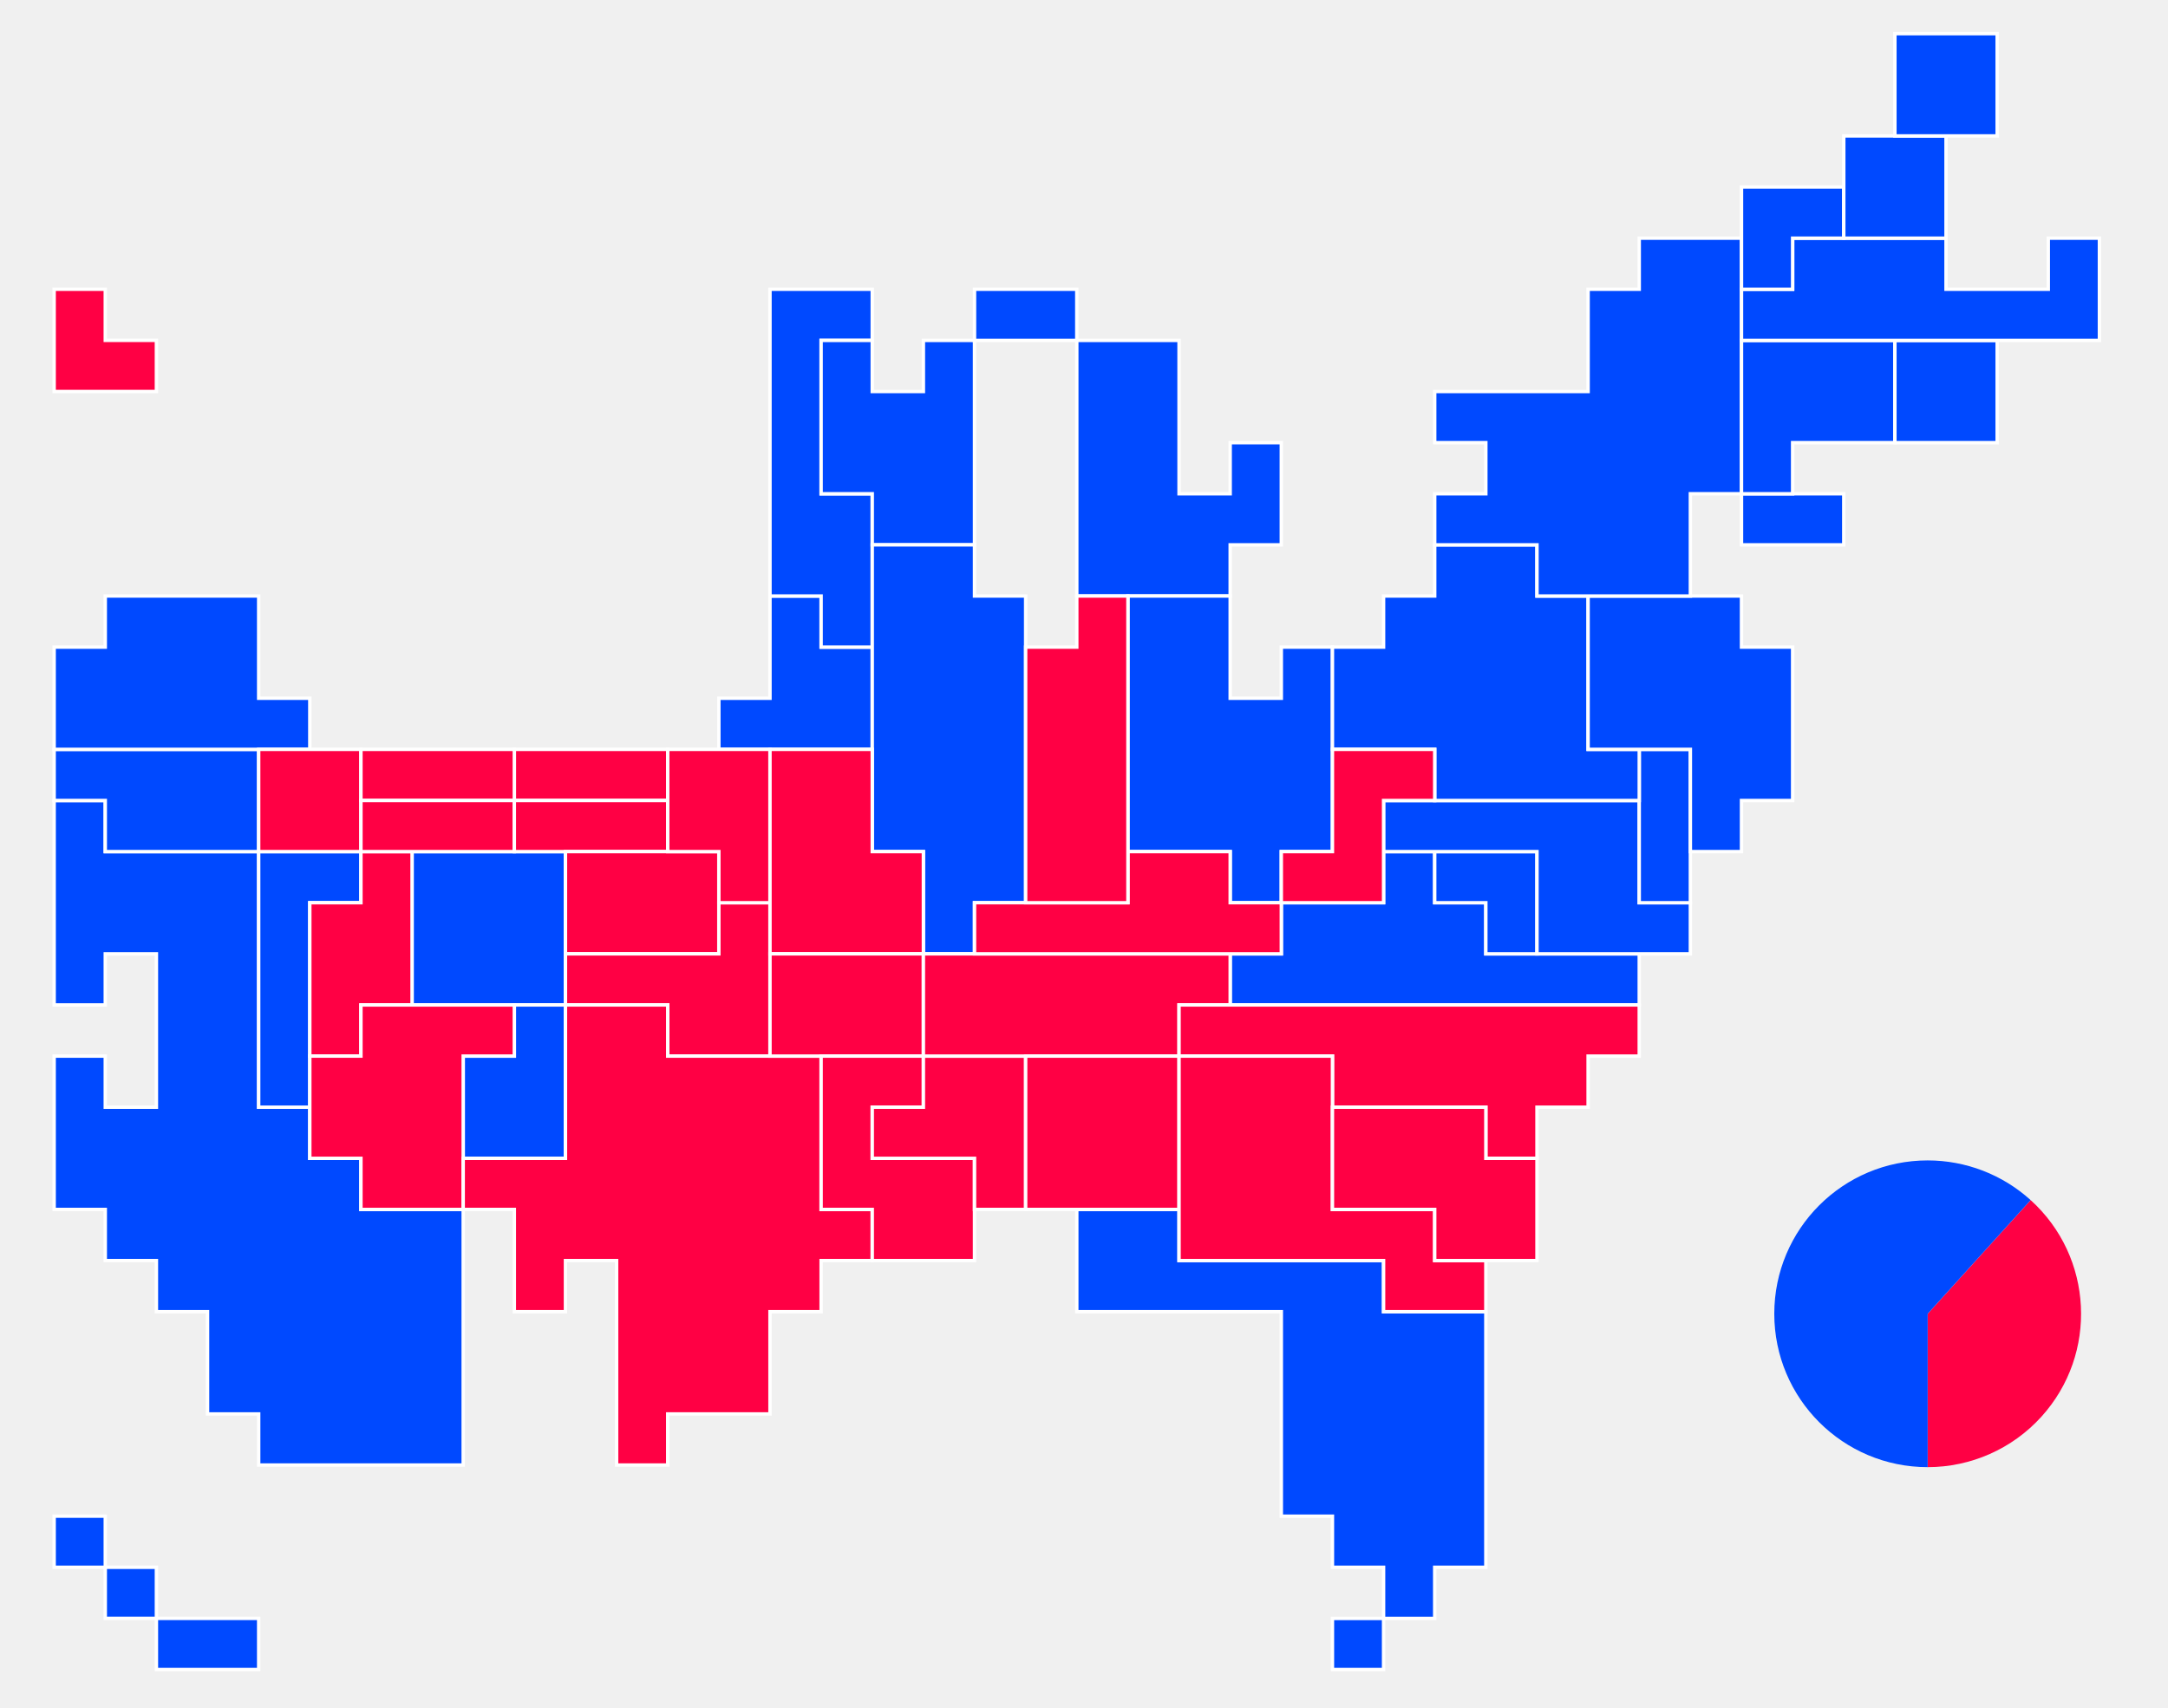
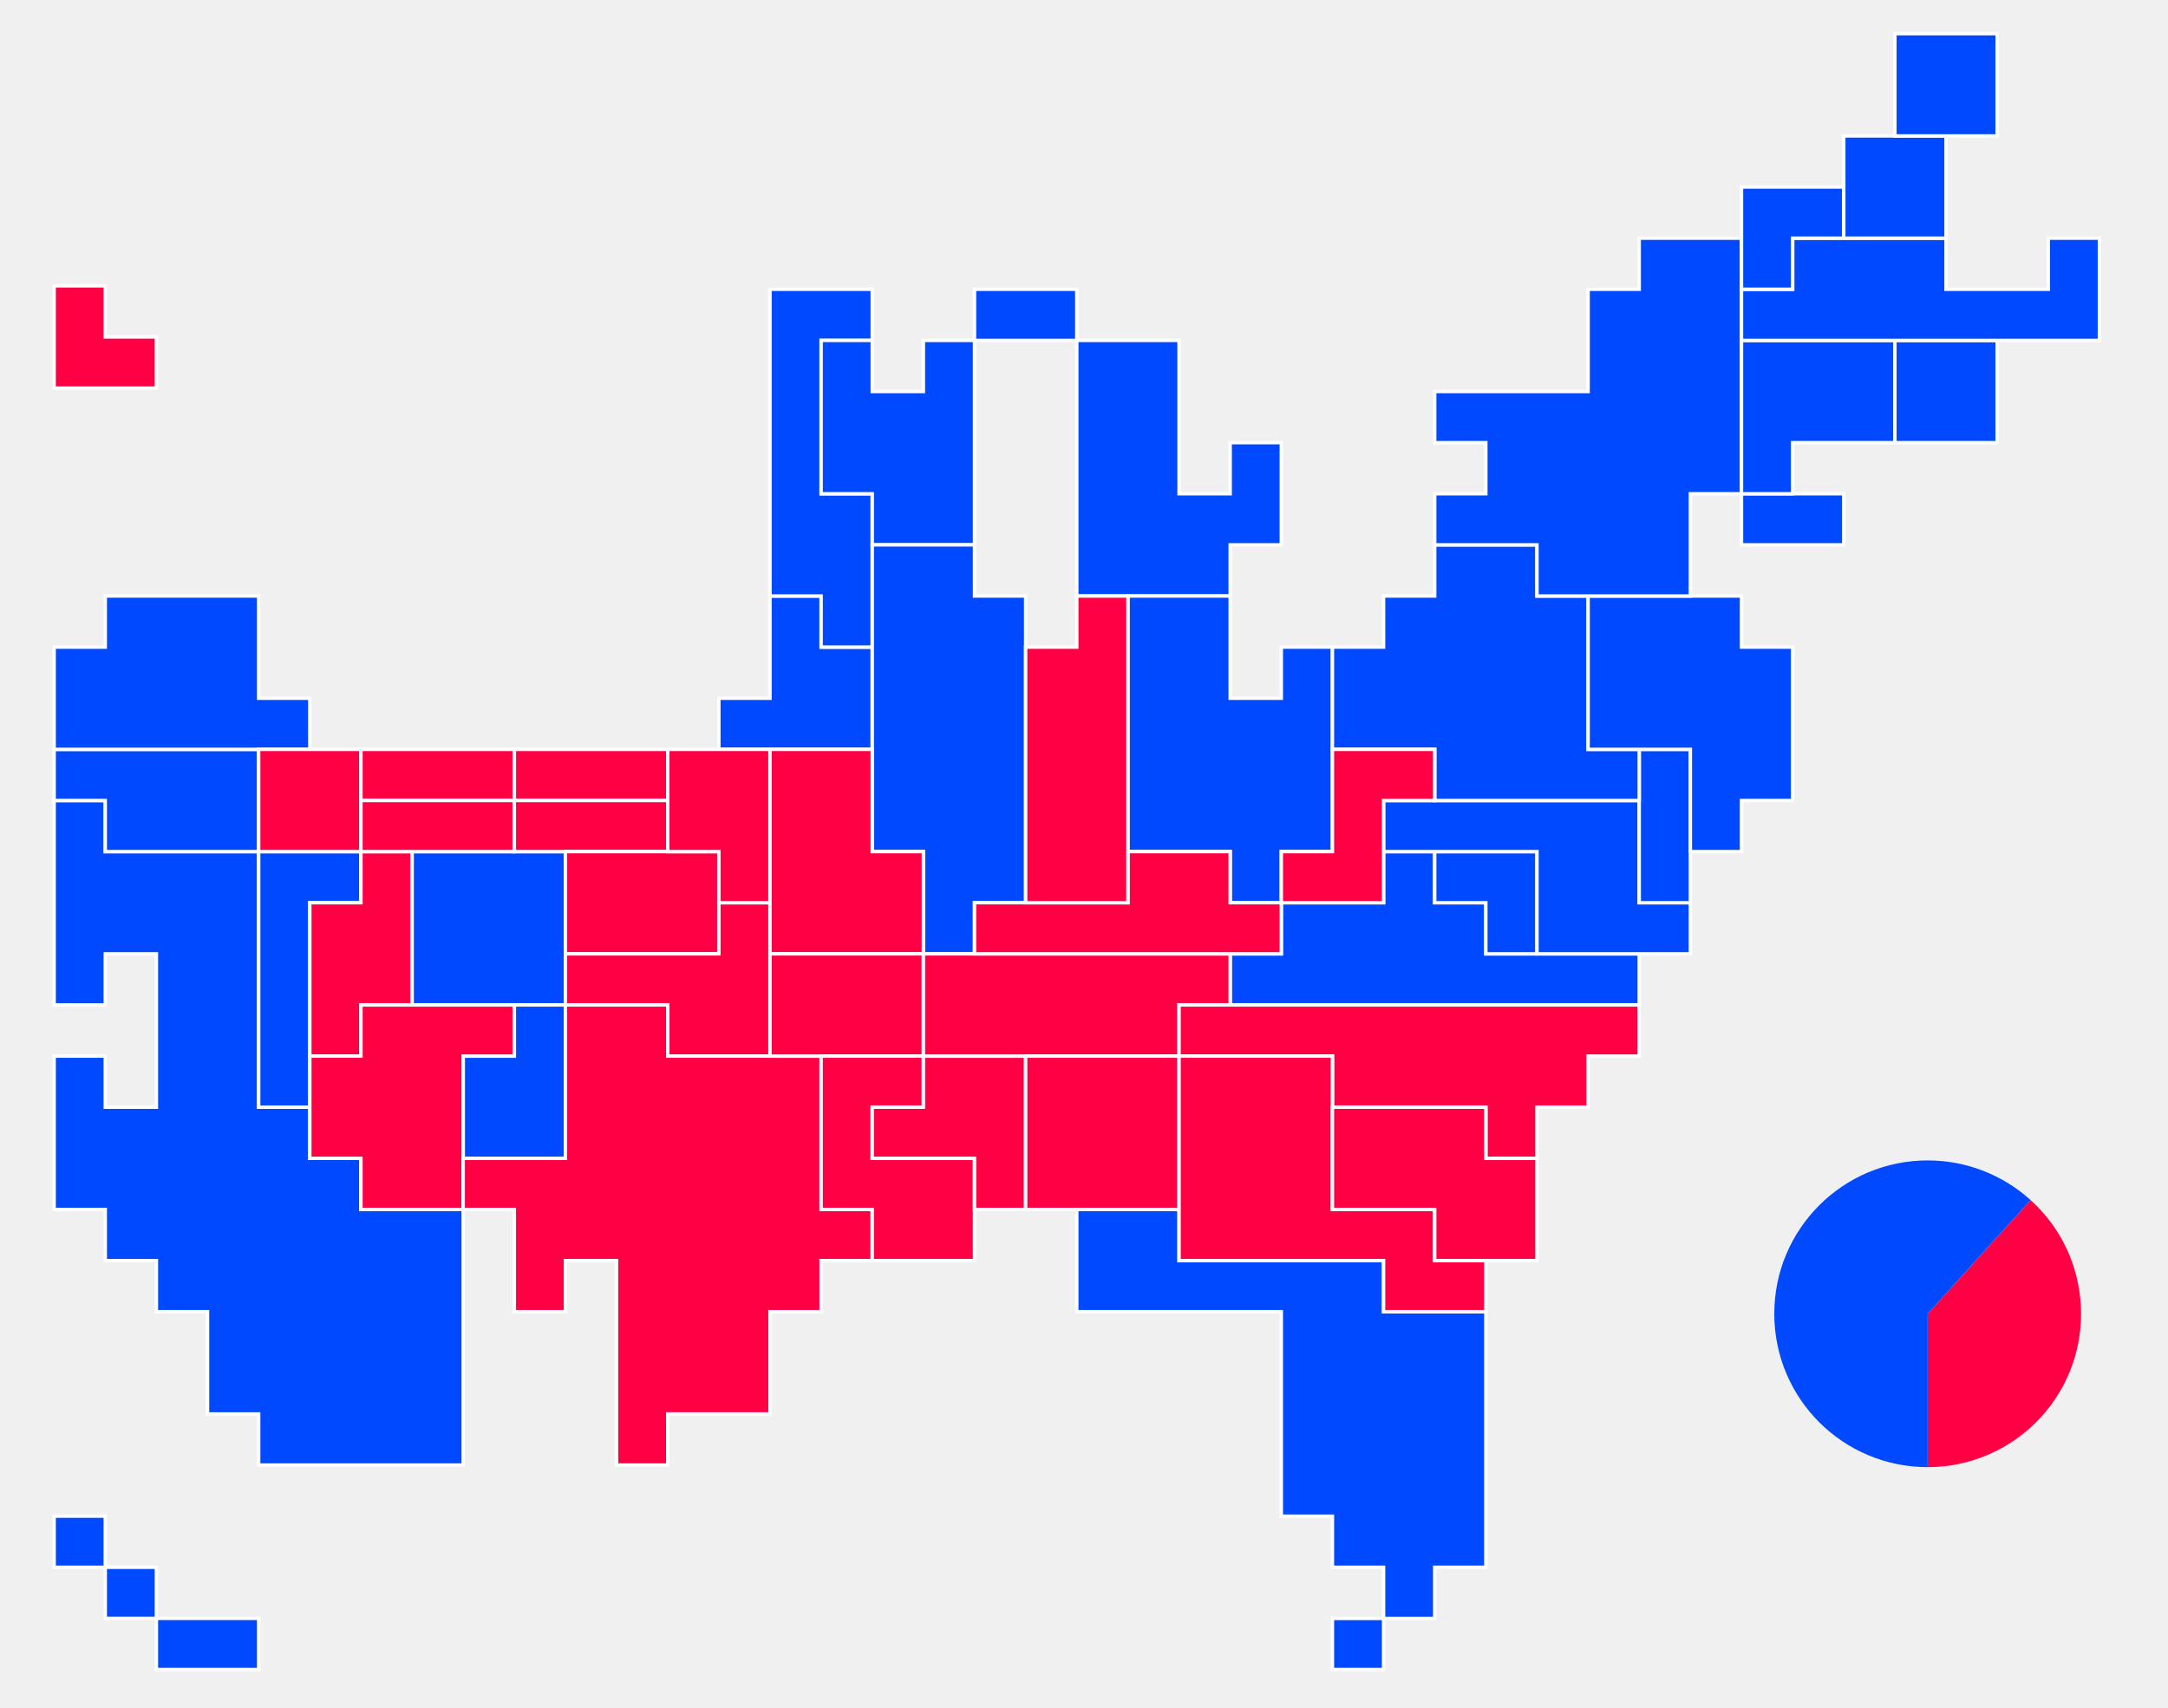
<svg xmlns="http://www.w3.org/2000/svg" width="1272" height="1002" id="svg2" version="1.1">
  <defs id="defs4" />
  <g id="layer2" style="display:inline">
    <g id="states" style="stroke-width:2;stroke-miterlimit:4;stroke-dasharray:none" transform="translate(-1018.234,257.3869)">
      <g id="blues" style="stroke-width:2;stroke-miterlimit:4;stroke-dasharray:none">
        <path style="fill:#0049ff;fill-opacity:1;fill-rule:nonzero;stroke:#ffffff;stroke-width:2;stroke-linecap:round;stroke-linejoin:miter;stroke-miterlimit:4;stroke-opacity:1;stroke-dasharray:none" d="m 1050,212.375 0,30 0,30 0,30 0,30 30,0 0,-30 30,0 0,30 0,30 0,30 -30,0 0,-30 -30,0 0,30 0,30 0,30 30,0 0,30 30,0 0,30 30,0 0,30 0,30 30,0 0,30 30,0 30,0 30,0 30,0 0,-30 0,-30 0,-30 0,-30 0,-30 -30,0 -30,0 0,-30 -30,0 0,-30 -30,0 0,-30 0,-30 0,-30 0,-30 0,-30 -30,0 -30,0 -30,0 0,-30 -30,0 z" id="rect3808" />
        <path style="fill:#0049ff;fill-opacity:1;fill-rule:nonzero;stroke:#ffffff;stroke-width:2;stroke-linejoin:miter;stroke-miterlimit:4;stroke-opacity:1;stroke-dasharray:none" d="m 1050,182.375 0,30 30,0 0,30 30,0 30,0 30,0 0,-30 0,-30 -30,0 -30,0 -30,0 -30,0 z" id="rect3808-29" />
        <path style="fill:#0049ff;fill-opacity:1;fill-rule:nonzero;stroke:#ffffff;stroke-width:2;stroke-linejoin:miter;stroke-miterlimit:4;stroke-opacity:1;stroke-dasharray:none" d="m 1080,92.375 0,30 -30,0 0,30 0,30 30,0 30,0 30,0 30,0 30,0 0,-30 -30,0 0,-30 0,-30 -30,0 -30,0 -30,0 z" id="rect3808-64" />
        <path style="fill:#0049ff;fill-opacity:1;fill-rule:nonzero;stroke:#ffffff;stroke-width:2;stroke-linejoin:miter;stroke-miterlimit:4;stroke-opacity:1;stroke-dasharray:none" d="m 1170,242.375 0,30 0,30 0,30 0,30 0,30 30,0 0,-30 0,-30 0,-30 0,-30 30,0 0,-30 -30,0 -30,0 z" id="rect3808-64-1-9" />
        <path style="fill:#0049ff;fill-opacity:1;fill-rule:nonzero;stroke:#ffffff;stroke-linecap:round;stroke-linejoin:miter;stroke-opacity:1" d="m 1260,242.362 90,0 0,90 -90,0 z" id="rect4847" />
        <path style="fill:#0049ff;fill-opacity:1;fill-rule:nonzero;stroke:#ffffff;stroke-width:2;stroke-linecap:round;stroke-linejoin:miter;stroke-miterlimit:4;stroke-opacity:1;stroke-dasharray:none" d="m 1320,332.375 0,30 -30,0 0,30 0,30 30,0 30,0 0,-30 0,-30 0,-30 -30,0 z" id="rect4851-7" />
        <path style="fill:#0049ff;fill-opacity:1;fill-rule:nonzero;stroke:#ffffff;stroke-width:2;stroke-linecap:round;stroke-linejoin:miter;stroke-miterlimit:4;stroke-opacity:1;stroke-dasharray:none" d="m 1470,92.375 0,30 0,30 -30,0 0,30 30,0 30,0 30,0 0,-30 0,-30 -30,0 0,-30 -30,0 z" id="rect5428-4" />
        <path style="fill:#0049ff;fill-opacity:1;fill-rule:nonzero;stroke:#ffffff;stroke-width:2;stroke-linecap:round;stroke-linejoin:miter;stroke-miterlimit:4;stroke-opacity:1;stroke-dasharray:none" d="m 1470,-87.625 0,30 0,30 0,30 0,30 0,30 0,30 30,0 0,30 30,0 0,-30 0,-30 0,-30 -30,0 0,-30 0,-30 0,-30 30,0 0,-30 -30,0 -30,0 z" id="rect5428-4-9" />
        <path style="fill:#0049ff;fill-opacity:1;fill-rule:nonzero;stroke:#ffffff;stroke-width:2;stroke-linecap:round;stroke-linejoin:miter;stroke-miterlimit:4;stroke-opacity:1;stroke-dasharray:none" d="m 1500,-57.625 0,30 0,30 0,30 30,0 0,30 30,0 30,0 0,-30 0,-30 0,-30 0,-30 -30,0 0,30 -30,0 0,-30 -30,0 z" id="rect5428-4-5" />
        <path style="fill:#0049ff;fill-opacity:1;fill-rule:nonzero;stroke:#ffffff;stroke-width:2;stroke-linecap:round;stroke-linejoin:miter;stroke-miterlimit:4;stroke-opacity:1;stroke-dasharray:none" d="m 1530,62.375 0,30 0,30 0,30 0,30 0,30 0,30 30,0 0,30 0,30 30,0 0,-30 30,0 0,-30 0,-30 0,-30 0,-30 0,-30 0,-30 -30,0 0,-30 -30,0 -30,0 z" id="rect5428-4-8" />
        <path style="fill:#0049ff;fill-opacity:1;fill-rule:nonzero;stroke:#ffffff;stroke-width:2;stroke-linecap:round;stroke-linejoin:miter;stroke-miterlimit:4;stroke-opacity:1;stroke-dasharray:none" d="m 1590,-87.625 0,30 30,0 30,0 0,-30 -30,0 -30,0 z m 60,30 0,30 0,30 0,30 0,30 0,30 30,0 30,0 30,0 0,-30 30,0 0,-30 0,-30 -30,0 0,30 -30,0 0,-30 0,-30 0,-30 -30,0 -30,0 z" id="rect5428-4-3" />
        <path style="fill:#0049ff;fill-opacity:1;fill-rule:nonzero;stroke:#ffffff;stroke-width:2;stroke-linecap:round;stroke-linejoin:miter;stroke-miterlimit:4;stroke-opacity:1;stroke-dasharray:none" d="m 1680,92.375 0,30 0,30 0,30 0,30 0,30 30,0 30,0 0,30 30,0 0,-30 30,0 0,-30 0,-30 0,-30 0,-30 -30,0 0,30 -30,0 0,-30 0,-30 -30,0 -30,0 z" id="rect5428-4-2" />
        <path style="fill:#0049ff;fill-opacity:1;fill-rule:nonzero;stroke:#ffffff;stroke-width:2;stroke-linecap:round;stroke-linejoin:miter;stroke-miterlimit:4;stroke-opacity:1;stroke-dasharray:none" d="m 1830,242.375 0,30 -30,0 -30,0 0,30 -30,0 0,30 30,0 30,0 30,0 30,0 30,0 30,0 30,0 30,0 0,-30 -30,0 -30,0 -30,0 0,-30 -30,0 0,-30 -30,0 z" id="rect5428-4-38" />
        <path style="fill:#0049ff;fill-opacity:1;fill-rule:nonzero;stroke:#ffffff;stroke-width:2;stroke-linecap:round;stroke-linejoin:miter;stroke-miterlimit:4;stroke-opacity:1;stroke-dasharray:none" d="m 1650,452.375 0,30 0,30 30,0 30,0 30,0 30,0 0,30 0,30 0,30 0,30 30,0 0,30 30,0 0,30 30,0 0,-30 30,0 0,-30 0,-30 0,-30 0,-30 0,-30 -30,0 -30,0 0,-30 -30,0 -30,0 -30,0 -30,0 0,-30 -30,0 -30,0 z m 180,240 -30,0 0,30 30,0 0,-30 z" id="rect5428-4-1" />
        <path style="fill:#0049ff;fill-opacity:1;fill-rule:nonzero;stroke:#ffffff;stroke-width:2;stroke-linecap:round;stroke-linejoin:miter;stroke-miterlimit:4;stroke-opacity:1;stroke-dasharray:none" d="m 1860,242.375 0,30 30,0 0,30 30,0 0,-30 0,-30 -30,0 -30,0 z" id="rect5428-4-88" />
        <path style="fill:#0049ff;fill-opacity:1;fill-rule:nonzero;stroke:#ffffff;stroke-width:2;stroke-linecap:round;stroke-linejoin:miter;stroke-miterlimit:4;stroke-opacity:1;stroke-dasharray:none" d="m 1830,212.375 0,30 30,0 30,0 30,0 0,30 0,30 30,0 30,0 30,0 0,-30 -30,0 0,-30 0,-30 -30,0 -30,0 -30,0 -30,0 -30,0 z" id="rect5428-4-89" />
        <path style="fill:#0049ff;fill-opacity:1;fill-rule:nonzero;stroke:#ffffff;stroke-width:2;stroke-linecap:round;stroke-linejoin:miter;stroke-miterlimit:4;stroke-opacity:1;stroke-dasharray:none" d="m 1980,182.375 0,30 0,30 0,30 30,0 0,-30 0,-30 0,-30 -30,0 z" id="rect5428-4-0" />
        <path style="fill:#0049ff;fill-opacity:1;fill-rule:nonzero;stroke:#ffffff;stroke-width:2;stroke-linecap:round;stroke-linejoin:miter;stroke-miterlimit:4;stroke-opacity:1;stroke-dasharray:none" d="m 1860,62.375 0,30 -30,0 0,30 -30,0 0,30 0,30 30,0 30,0 0,30 30,0 30,0 30,0 30,0 0,-30 -30,0 0,-30 0,-30 0,-30 -30,0 0,-30 -30,0 -30,0 z" id="rect5428-4-7" />
        <path style="fill:#0049ff;fill-opacity:1;fill-rule:nonzero;stroke:#ffffff;stroke-width:2;stroke-linecap:round;stroke-linejoin:miter;stroke-miterlimit:4;stroke-opacity:1;stroke-dasharray:none" d="m 1950,92.375 0,30 0,30 0,30 30,0 30,0 0,30 0,30 30,0 0,-30 30,0 0,-30 0,-30 0,-30 -30,0 0,-30 -30,0 -30,0 -30,0 z" id="rect5428-4-26" />
        <path style="fill:#0049ff;fill-opacity:1;fill-rule:nonzero;stroke:#ffffff;stroke-width:2;stroke-linecap:round;stroke-linejoin:miter;stroke-miterlimit:4;stroke-opacity:1;stroke-dasharray:none" d="m 1980,-117.625 0,30 -30,0 0,30 0,30 -30,0 -30,0 -30,0 0,30 30,0 0,30 -30,0 0,30 30,0 30,0 0,30 30,0 30,0 30,0 0,-30 0,-30 30,0 0,-30 0,-30 0,-30 0,-30 0,-30 -30,0 -30,0 z m 60,150 0,30 30,0 30,0 0,-30 -30,0 -30,0 z" id="rect5428-4-29" />
        <path style="fill:#0049ff;fill-opacity:1;fill-rule:nonzero;stroke:#ffffff;stroke-width:2;stroke-linecap:round;stroke-linejoin:miter;stroke-miterlimit:4;stroke-opacity:1;stroke-dasharray:none" d="m 2040,-57.625 0,30 0,30 0,30 30,0 0,-30 30,0 30,0 0,-30 0,-30 -30,0 -30,0 -30,0 z" id="rect5428-4-72" />
        <path style="fill:#0049ff;fill-opacity:1;fill-rule:nonzero;stroke:#ffffff;stroke-width:2;stroke-linecap:round;stroke-linejoin:miter;stroke-miterlimit:4;stroke-opacity:1;stroke-dasharray:none" d="m 2130,-57.625 0,30 0,30 30,0 30,0 0,-30 0,-30 -30,0 -30,0 z" id="rect5428-4-57" />
        <path style="fill:#0049ff;fill-opacity:1;fill-rule:nonzero;stroke:#ffffff;stroke-width:2;stroke-linecap:round;stroke-linejoin:miter;stroke-miterlimit:4;stroke-opacity:1;stroke-dasharray:none" d="m 2070,-117.625 0,30 -30,0 0,30 30,0 30,0 30,0 30,0 30,0 30,0 30,0 0,-30 0,-30 -30,0 0,30 -30,0 -30,0 0,-30 -30,0 -30,0 -30,0 z" id="rect5428-4-33" />
        <path style="fill:#0049ff;fill-opacity:1;fill-rule:nonzero;stroke:#ffffff;stroke-width:2;stroke-linecap:round;stroke-linejoin:miter;stroke-miterlimit:4;stroke-opacity:1;stroke-dasharray:none" d="m 2040,-147.625 0,30 0,30 30,0 0,-30 30,0 0,-30 -30,0 -30,0 z" id="rect5428-4-95" />
        <path style="fill:#0049ff;fill-opacity:1;fill-rule:nonzero;stroke:#ffffff;stroke-width:2;stroke-linecap:round;stroke-linejoin:miter;stroke-miterlimit:4;stroke-opacity:1;stroke-dasharray:none" d="m 2100,-177.625 0,30 0,30 30,0 30,0 0,-30 0,-30 -30,0 -30,0 z" id="rect5428-4-35" />
        <path style="fill:#0049ff;fill-opacity:1;fill-rule:nonzero;stroke:#ffffff;stroke-width:2;stroke-linecap:round;stroke-linejoin:miter;stroke-miterlimit:4;stroke-opacity:1;stroke-dasharray:none" d="m 2130,-237.625 0,30 0,30 30,0 30,0 0,-30 0,-30 -30,0 -30,0 z" id="rect5428-4-293" />
        <path style="fill:#0049ff;fill-opacity:1;fill-rule:nonzero;stroke:#ffffff;stroke-width:2;stroke-linecap:round;stroke-linejoin:miter;stroke-miterlimit:4;stroke-opacity:1;stroke-dasharray:none" d="m 1050,632.362 0,30 30,0 0,-30 -30,0 z m 30,30 0,30 30,0 0,-30 -30,0 z m 30,30 0,30 30,0 30,0 0,-30 -30,0 -30,0 z" id="rect5428-4-03" />
      </g>
      <g id="reds" style="stroke-width:2;stroke-miterlimit:4;stroke-dasharray:none">
        <path style="fill:#ff0044;fill-opacity:1;fill-rule:nonzero;stroke:#ffffff;stroke-width:2;stroke-linejoin:miter;stroke-miterlimit:4;stroke-opacity:1;stroke-dasharray:none" d="m 1320,182.375 0,30 30,0 30,0 30,0 0,-30 -30,0 -30,0 -30,0 z" id="rect3808-64-1-9-1-8-6" />
        <path style="fill:#ff0044;fill-opacity:1;fill-rule:nonzero;stroke:#ffffff;stroke-width:2;stroke-linejoin:miter;stroke-miterlimit:4;stroke-opacity:1;stroke-dasharray:none" d="m 1170,182.375 0,30 0,30 30,0 30,0 0,-30 0,-30 -30,0 -30,0 z" id="rect3808-64-1" />
        <path style="fill:#ff0044;fill-opacity:1;fill-rule:nonzero;stroke:#ffffff;stroke-width:2;stroke-linejoin:miter;stroke-miterlimit:4;stroke-opacity:1;stroke-dasharray:none" d="m 1230,242.375 0,30 -30,0 0,30 0,30 0,30 30,0 0,-30 30,0 0,-30 0,-30 0,-30 -30,0 z" id="rect3808-64-1-9-1" />
        <path style="fill:#ff0044;fill-opacity:1;fill-rule:nonzero;stroke:#ffffff;stroke-width:2;stroke-linejoin:miter;stroke-miterlimit:4;stroke-opacity:1;stroke-dasharray:none" d="m 1230,332.375 0,30 -30,0 0,30 0,30 30,0 0,30 30,0 30,0 0,-30 0,-30 0,-30 30,0 0,-30 -30,0 -30,0 -30,0 z" id="rect3808-64-1-9-1-1" />
        <path style="fill:#ff0044;fill-opacity:1;fill-rule:nonzero;stroke:#ffffff;stroke-width:2;stroke-linejoin:miter;stroke-miterlimit:4;stroke-opacity:1;stroke-dasharray:none" d="m 1230,182.375 0,30 30,0 30,0 30,0 0,-30 -30,0 -30,0 -30,0 z" id="rect3808-64-1-9-1-11" />
        <path style="fill:#ff0044;fill-opacity:1;fill-rule:nonzero;stroke:#ffffff;stroke-width:2;stroke-linejoin:miter;stroke-miterlimit:4;stroke-opacity:1;stroke-dasharray:none" d="m 1230,212.375 0,30 30,0 30,0 30,0 0,-30 -30,0 -30,0 -30,0 z" id="rect3808-64-1-9-1-17" />
        <path style="fill:#ff0044;fill-opacity:1;fill-rule:nonzero;stroke:#ffffff;stroke-width:2;stroke-linejoin:miter;stroke-miterlimit:4;stroke-opacity:1;stroke-dasharray:none" d="m 1320,212.375 0,30 30,0 30,0 30,0 0,-30 -30,0 -30,0 -30,0 z" id="rect3808-64-1-9-1-8-6-2" />
        <path style="fill:#ff0044;fill-opacity:1;fill-rule:nonzero;stroke:#ffffff;stroke-linecap:round;stroke-linejoin:miter;stroke-opacity:1" d="m 1350,242.362 90,0 0,60 -90,0 z" id="rect4849" />
        <path style="fill:#ff0044;fill-opacity:1;fill-rule:nonzero;stroke:#ffffff;stroke-width:2;stroke-linecap:round;stroke-linejoin:miter;stroke-miterlimit:4;stroke-opacity:1;stroke-dasharray:none" d="m 1440,272.375 0,30 -30,0 -30,0 -30,0 0,30 30,0 30,0 0,30 30,0 30,0 0,-30 0,-30 0,-30 -30,0 z" id="rect4851" />
        <path style="fill:#ff0044;fill-opacity:1;fill-rule:nonzero;stroke:#ffffff;stroke-width:2;stroke-linecap:round;stroke-linejoin:miter;stroke-miterlimit:4;stroke-opacity:1;stroke-dasharray:none" d="m 1350,332.375 0,30 0,30 0,30 -30,0 -30,0 0,30 30,0 0,30 0,30 30,0 0,-30 30,0 0,30 0,30 0,30 0,30 30,0 0,-30 30,0 30,0 0,-30 0,-30 30,0 0,-30 30,0 0,-30 -30,0 0,-30 0,-30 0,-30 -30,0 -30,0 -30,0 0,-30 -30,0 -30,0 z" id="rect4851-4" />
        <path style="fill:#ff0044;fill-opacity:1;fill-rule:nonzero;stroke:#ffffff;stroke-width:2;stroke-linecap:round;stroke-linejoin:miter;stroke-miterlimit:4;stroke-opacity:1;stroke-dasharray:none" d="m 1410,182.375 0,30 0,30 30,0 0,30 30,0 0,-30 0,-30 0,-30 -30,0 -30,0 z" id="rect4851-9" />
        <path style="fill:#ff0044;fill-opacity:1;fill-rule:nonzero;stroke:#ffffff;stroke-width:2;stroke-linecap:round;stroke-linejoin:miter;stroke-miterlimit:4;stroke-opacity:1;stroke-dasharray:none" d="m 1470,182.375 0,30 0,30 0,30 0,30 30,0 30,0 30,0 0,-30 0,-30 -30,0 0,-30 0,-30 -30,0 -30,0 z" id="rect4851-5" />
        <path style="fill:#ff0044;fill-opacity:1;fill-rule:nonzero;stroke:#ffffff;stroke-width:2;stroke-linecap:round;stroke-linejoin:miter;stroke-miterlimit:4;stroke-opacity:1;stroke-dasharray:none" d="m 1470,302.375 0,30 0,30 30,0 30,0 30,0 0,-30 0,-30 -30,0 -30,0 -30,0 z" id="rect4851-90" />
        <path style="fill:#ff0044;fill-opacity:1;fill-rule:nonzero;stroke:#ffffff;stroke-width:2;stroke-linecap:round;stroke-linejoin:miter;stroke-miterlimit:4;stroke-opacity:1;stroke-dasharray:none" d="m 1500,362.375 0,30 0,30 0,30 30,0 0,30 30,0 30,0 0,-30 0,-30 -30,0 -30,0 0,-30 30,0 0,-30 -30,0 -30,0 z" id="rect4851-94" />
        <path style="fill:#ff0044;fill-opacity:1;fill-rule:nonzero;stroke:#ffffff;stroke-width:2;stroke-linecap:round;stroke-linejoin:miter;stroke-miterlimit:4;stroke-opacity:1;stroke-dasharray:none" d="m 1560,362.375 0,30 -30,0 0,30 30,0 30,0 0,30 30,0 0,-30 0,-30 0,-30 -30,0 -30,0 z" id="rect5428" />
        <path style="fill:#ff0044;fill-opacity:1;fill-rule:nonzero;stroke:#ffffff;stroke-width:2;stroke-linecap:round;stroke-linejoin:miter;stroke-miterlimit:4;stroke-opacity:1;stroke-dasharray:none" d="m 1560,302.375 0,30 0,30 30,0 30,0 30,0 30,0 30,0 0,-30 30,0 0,-30 -30,0 -30,0 -30,0 -30,0 -30,0 -30,0 z" id="rect5428-3" />
        <path style="fill:#ff0044;fill-opacity:1;fill-rule:nonzero;stroke:#ffffff;stroke-width:2;stroke-linecap:round;stroke-linejoin:miter;stroke-miterlimit:4;stroke-opacity:1;stroke-dasharray:none" d="m 1620,362.375 0,30 0,30 0,30 30,0 30,0 30,0 0,-30 0,-30 0,-30 -30,0 -30,0 -30,0 z" id="rect5428-0" />
        <path style="fill:#ff0044;fill-opacity:1;fill-rule:nonzero;stroke:#ffffff;stroke-width:2;stroke-linecap:round;stroke-linejoin:miter;stroke-miterlimit:4;stroke-opacity:1;stroke-dasharray:none" d="m 1680,242.375 0,30 -30,0 -30,0 -30,0 0,30 30,0 30,0 30,0 30,0 30,0 30,0 0,-30 -30,0 0,-30 -30,0 -30,0 z" id="rect5428-6" />
        <path style="fill:#ff0044;fill-opacity:1;fill-rule:nonzero;stroke:#ffffff;stroke-width:2;stroke-linecap:round;stroke-linejoin:miter;stroke-miterlimit:4;stroke-opacity:1;stroke-dasharray:none" d="m 1650,92.375 0,30 -30,0 0,30 0,30 0,30 0,30 0,30 30,0 30,0 0,-30 0,-30 0,-30 0,-30 0,-30 0,-30 -30,0 z" id="rect5428-8" />
        <path style="fill:#ff0044;fill-opacity:1;fill-rule:nonzero;stroke:#ffffff;stroke-width:2;stroke-linecap:round;stroke-linejoin:miter;stroke-miterlimit:4;stroke-opacity:1;stroke-dasharray:none" d="m 1710,332.375 0,30 30,0 30,0 30,0 0,30 30,0 30,0 30,0 0,30 30,0 0,-30 30,0 0,-30 30,0 0,-30 -30,0 -30,0 -30,0 -30,0 -30,0 -30,0 -30,0 -30,0 -30,0 z" id="rect5428-38" />
        <path style="fill:#ff0044;fill-opacity:1;fill-rule:nonzero;stroke:#ffffff;stroke-width:2;stroke-linecap:round;stroke-linejoin:miter;stroke-miterlimit:4;stroke-opacity:1;stroke-dasharray:none" d="m 1710,362.375 0,30 0,30 0,30 0,30 30,0 30,0 30,0 30,0 0,30 30,0 30,0 0,-30 -30,0 0,-30 -30,0 -30,0 0,-30 0,-30 0,-30 -30,0 -30,0 -30,0 z" id="rect5428-1" />
        <path style="fill:#ff0044;fill-opacity:1;fill-rule:nonzero;stroke:#ffffff;stroke-width:2;stroke-linecap:round;stroke-linejoin:miter;stroke-miterlimit:4;stroke-opacity:1;stroke-dasharray:none" d="m 1800,392.375 0,30 0,30 30,0 30,0 0,30 30,0 30,0 0,-30 0,-30 -30,0 0,-30 -30,0 -30,0 -30,0 z" id="rect5428-2" />
        <path style="fill:#ff0044;fill-opacity:1;fill-rule:nonzero;stroke:#ffffff;stroke-width:2;stroke-linecap:round;stroke-linejoin:miter;stroke-miterlimit:4;stroke-opacity:1;stroke-dasharray:none" d="m 1800,182.375 0,30 0,30 -30,0 0,30 30,0 30,0 0,-30 0,-30 30,0 0,-30 -30,0 -30,0 z" id="rect5428-9" />
-         <path style="fill:#ff0044;fill-opacity:1;fill-rule:nonzero;stroke:#ffffff;stroke-width:2;stroke-linecap:round;stroke-linejoin:miter;stroke-miterlimit:4;stroke-opacity:1;stroke-dasharray:none" d="m 1050,-87.638 0,30 0,30 30,0 30,0 0,-30 -30,0 0,-30 -30,0 z" id="rect5428-4-59" />
+         <path style="fill:#ff0044;fill-opacity:1;fill-rule:nonzero;stroke:#ffffff;stroke-width:2;stroke-linecap:round;stroke-linejoin:miter;stroke-miterlimit:4;stroke-opacity:1;stroke-dasharray:none" d="m 1050,-89.638 0,30 0,30 30,0 30,0 0,-30 -30,0 0,-30 -30,0 z" id="rect5428-4-59" />
      </g>
    </g>
  </g>
  <g id="layer3" style="display:inline">
    <path transform="matrix(0.8571429,0,0,0.8571429,-836.1429,473.2482)" style="fill:#ff0044;fill-opacity:1;fill-rule:nonzero;stroke:none;display:inline" d="m 2365.471,269.524 c 42.989,38.92 46.288,105.32 7.368,148.31 -19.905,21.986 -48.18,34.529 -77.839,34.529 l 0,-105 z" id="red-slice" />
    <path transform="matrix(0.8571429,0,0,0.8571429,-836.1429,473.2482)" style="fill:#0049ff;fill-opacity:1;fill-rule:nonzero;stroke:none;display:inline" d="m 2295,452.362 c -57.99,0 -105,-47.01 -105,-105 0,-57.99 47.01,-105 105,-105 26.046,0 51.163,9.681 70.471,27.162 L 2295,347.362 z" id="blue-slice" />
  </g>
</svg>
